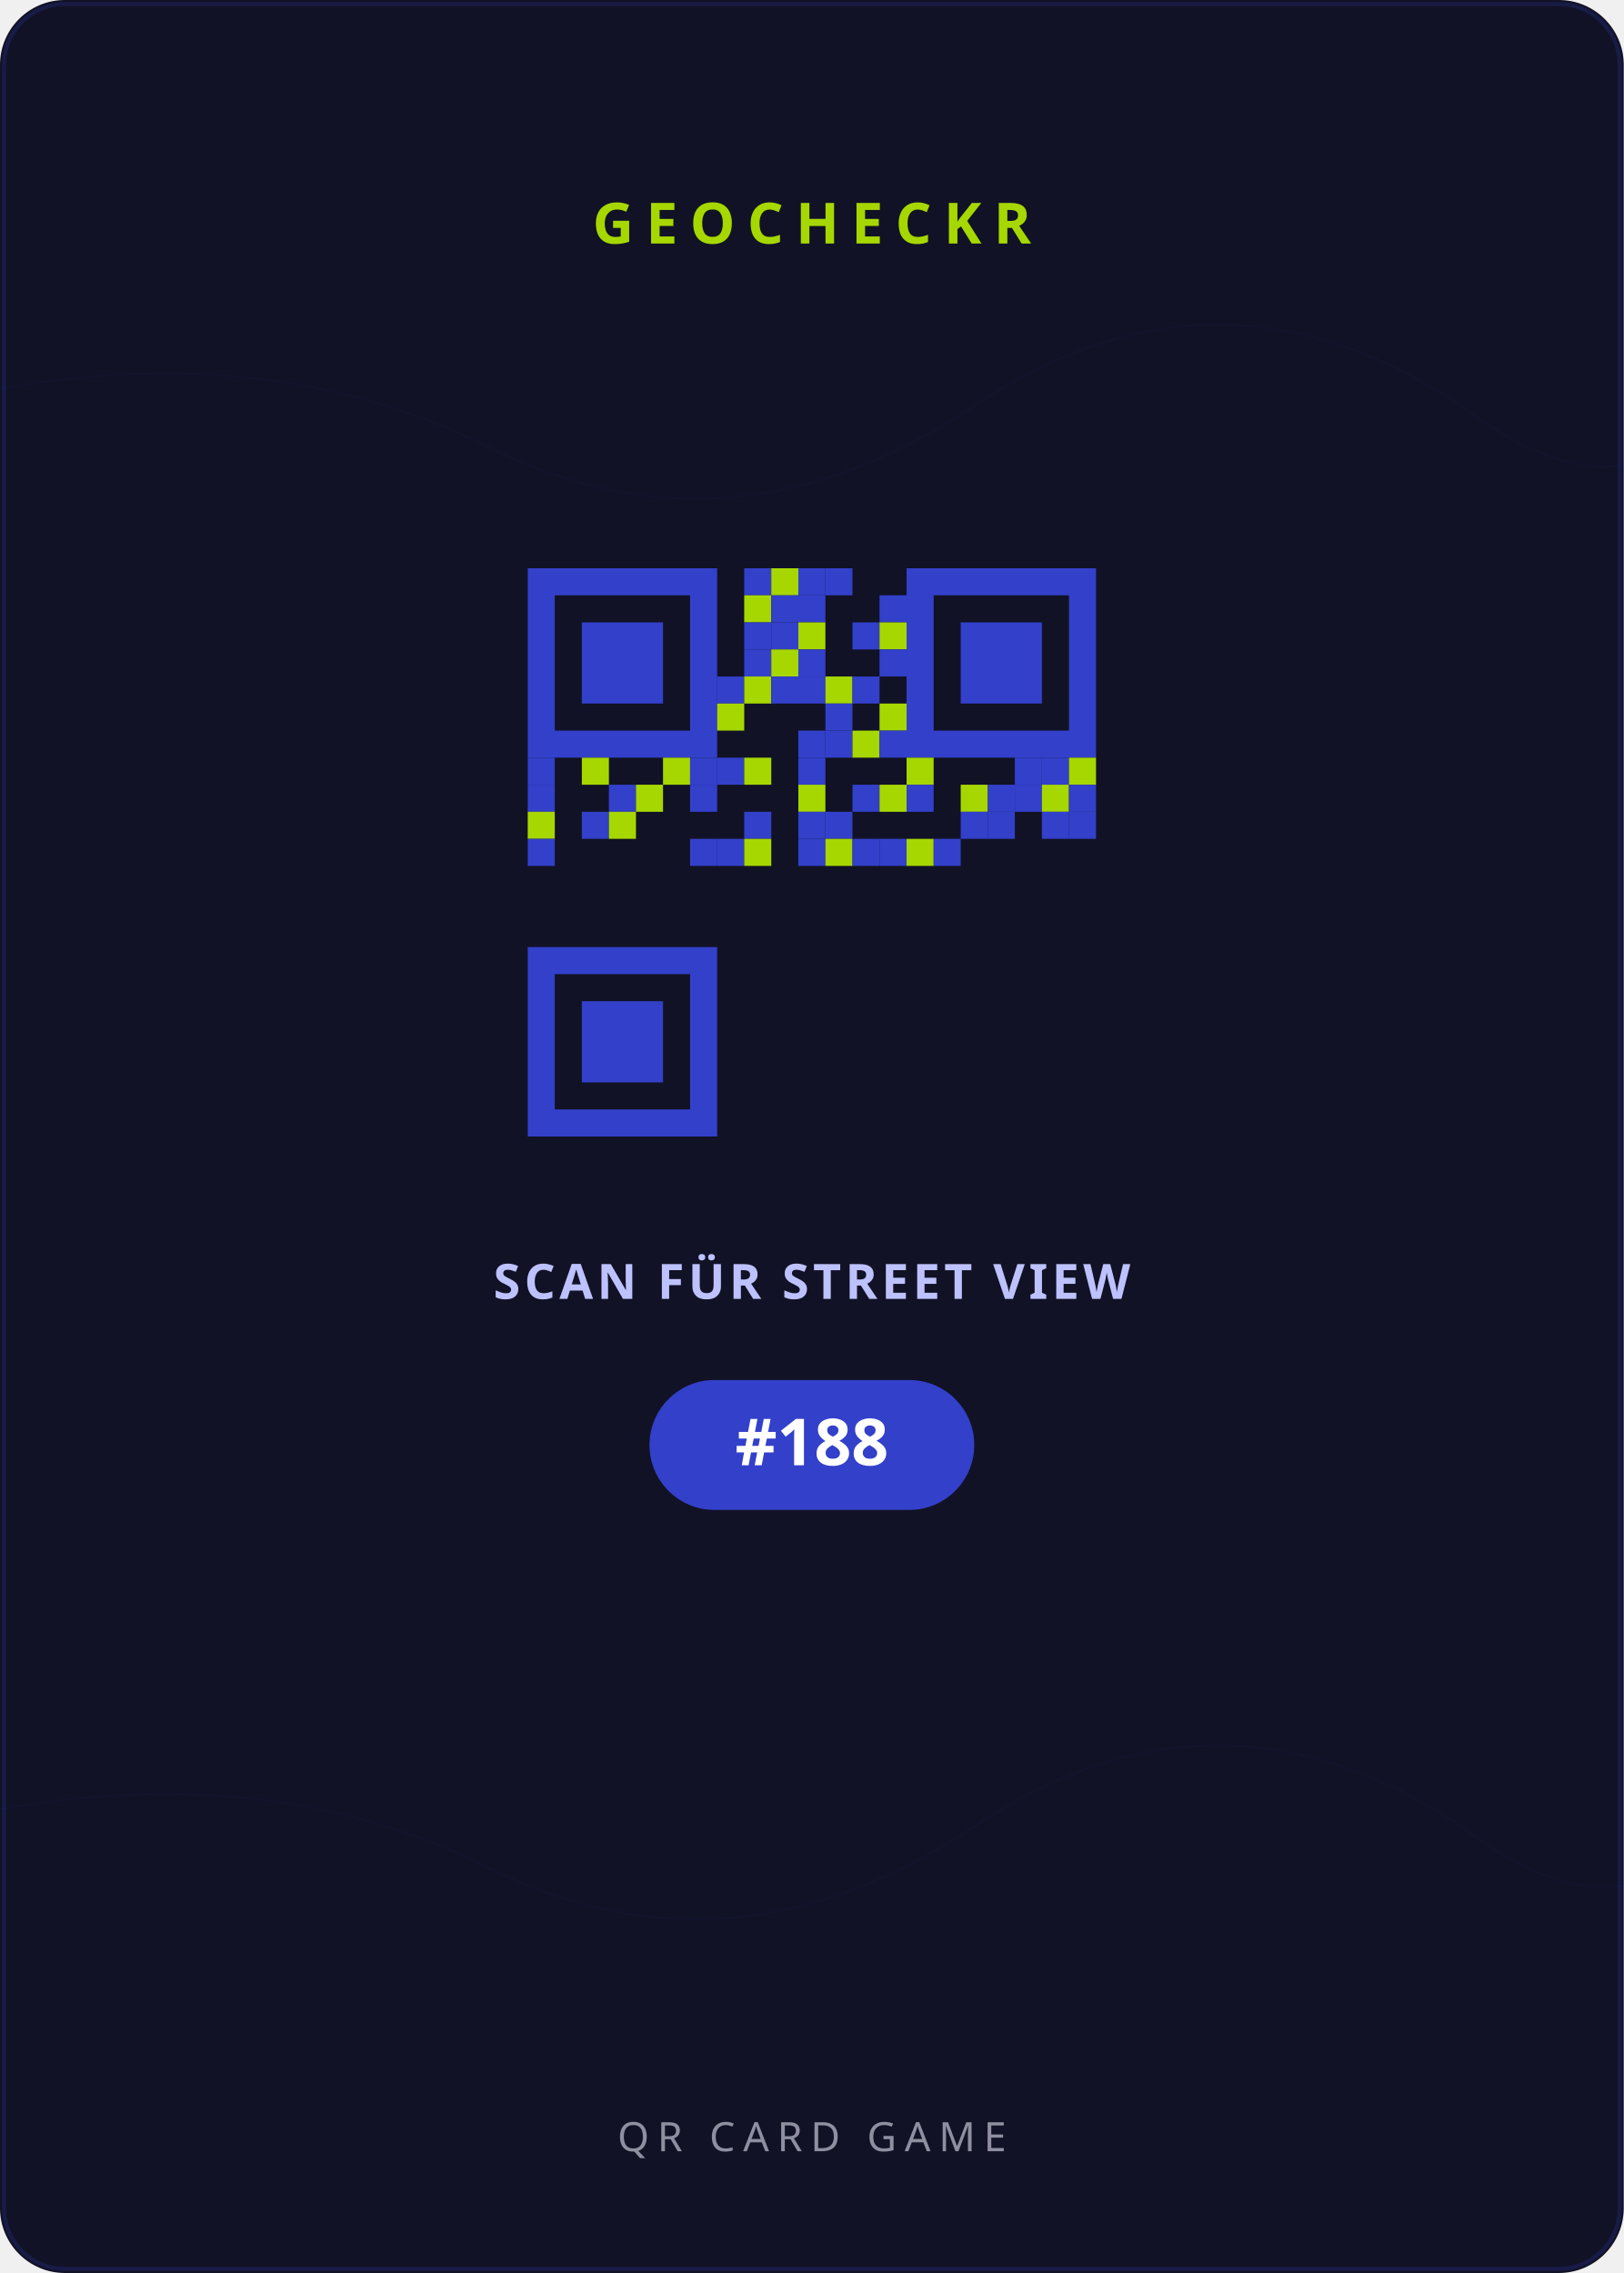
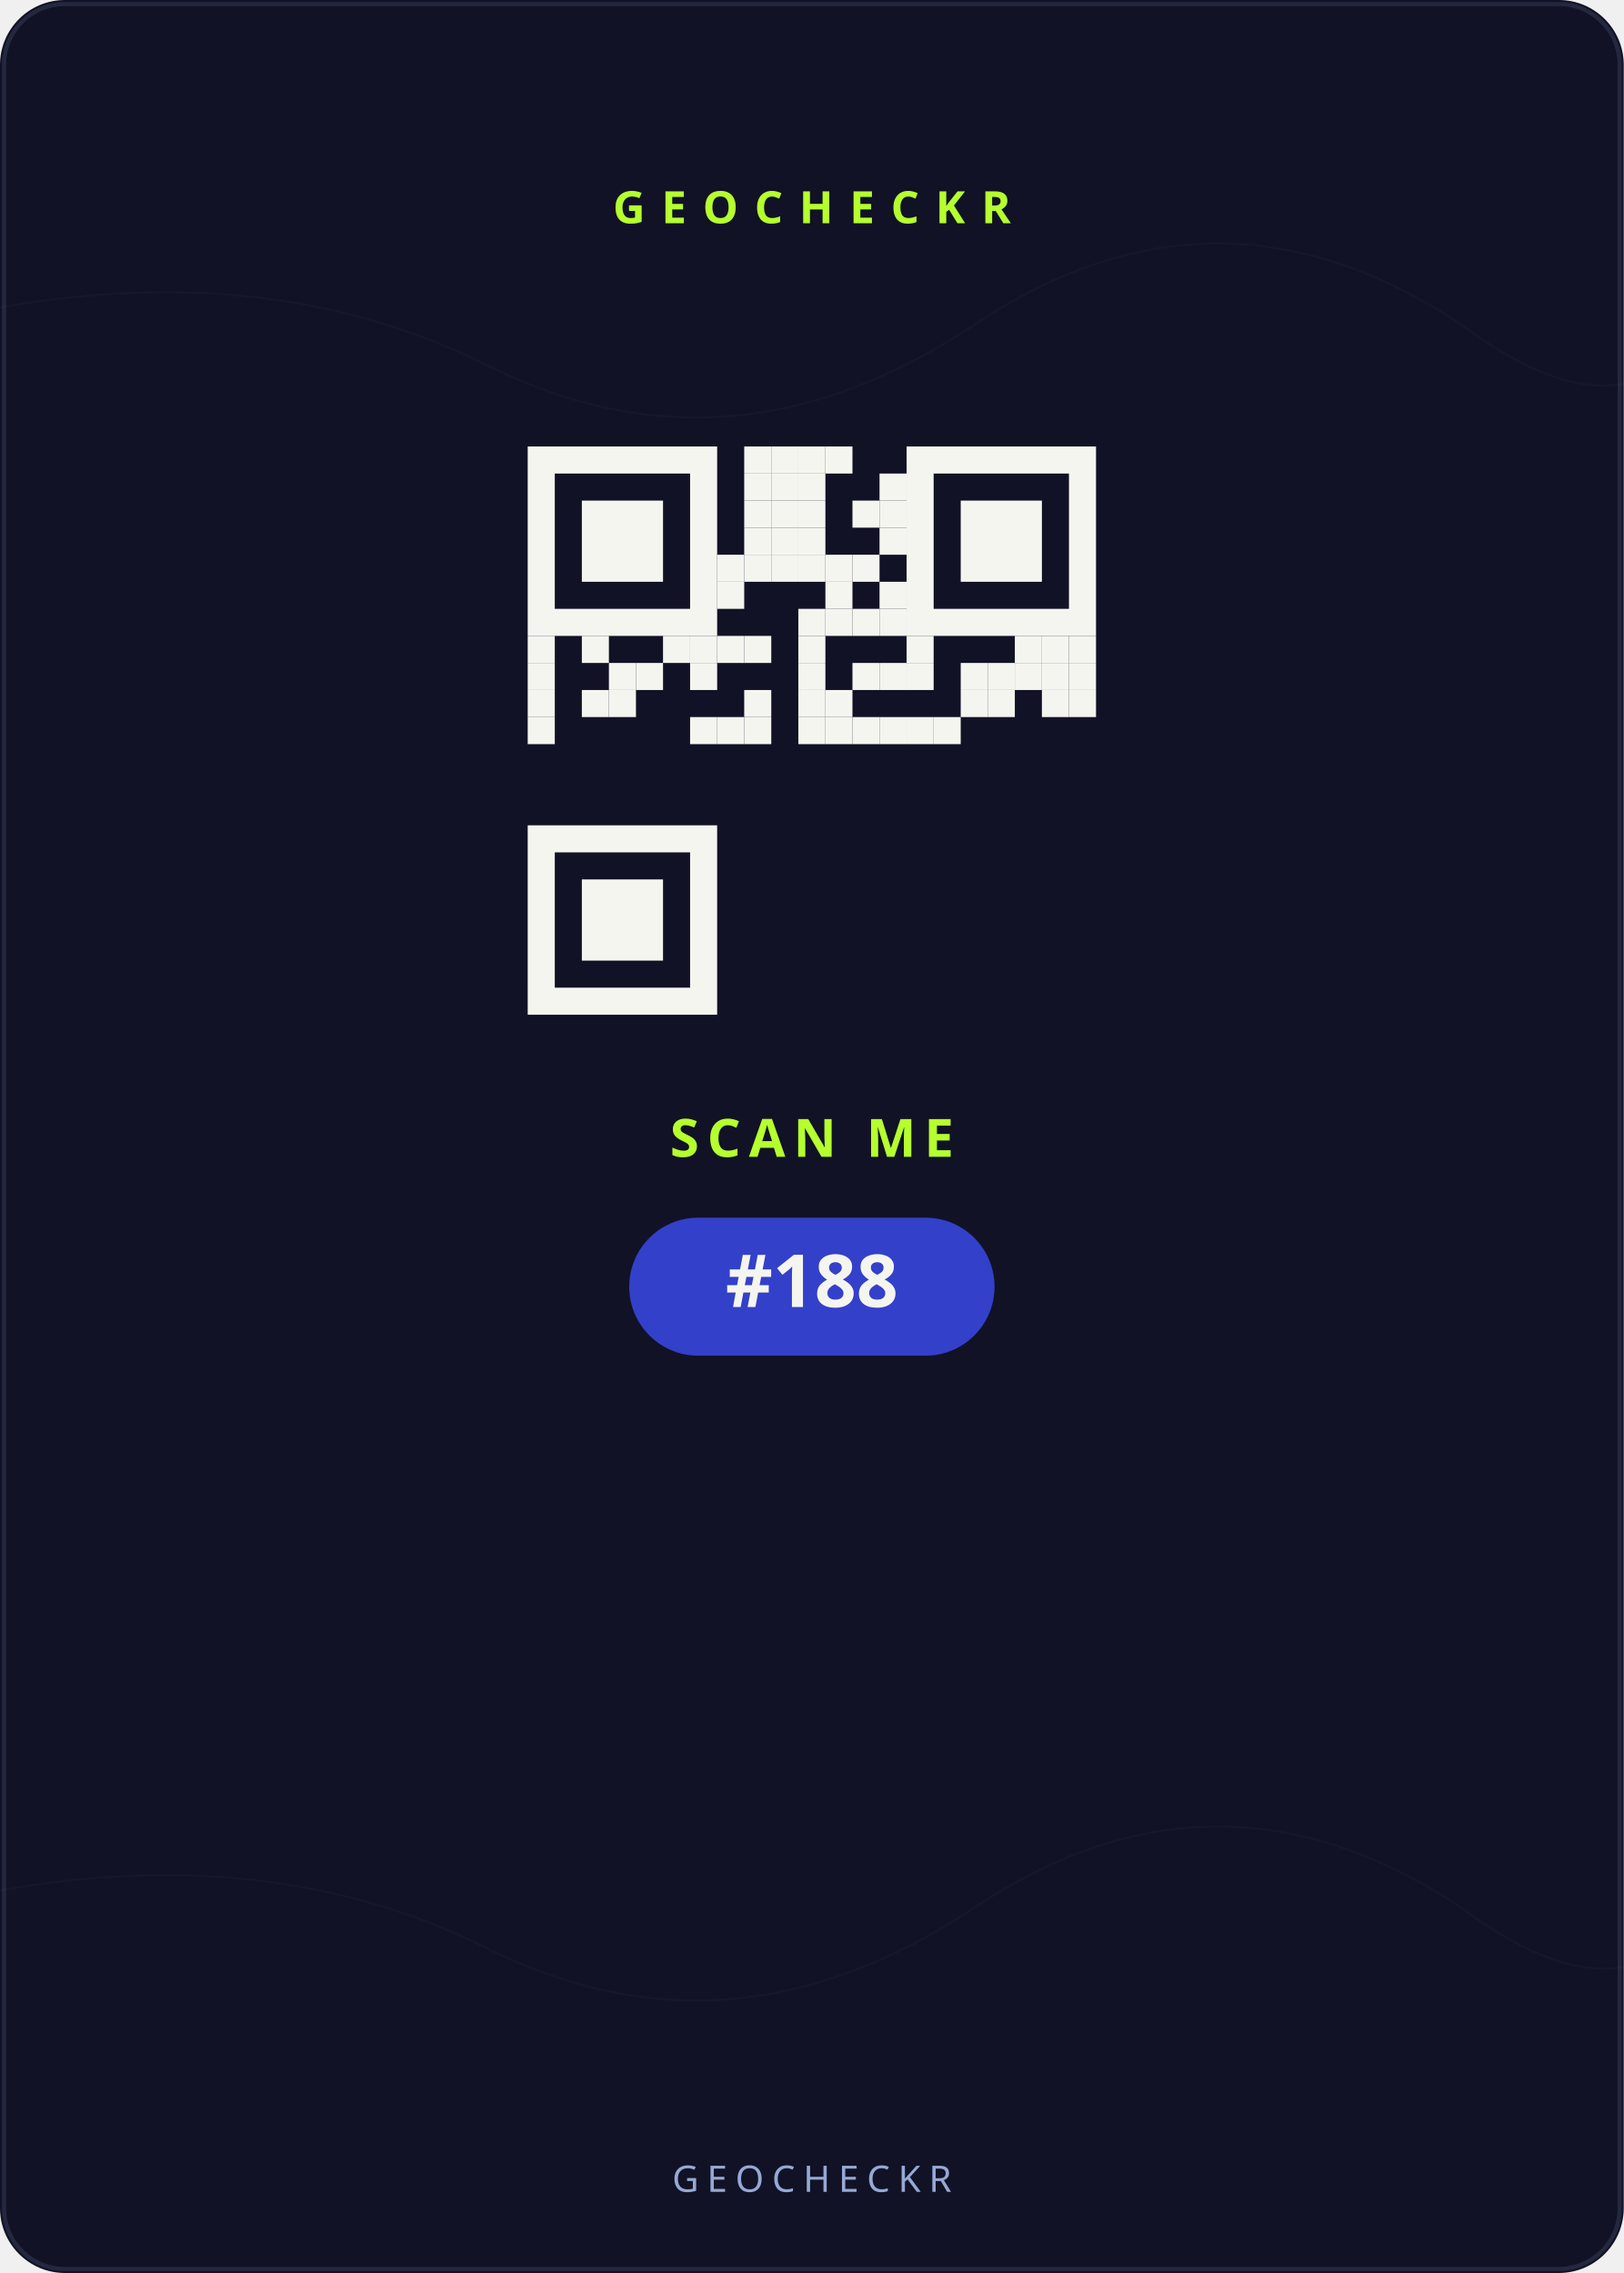
<svg xmlns="http://www.w3.org/2000/svg" viewBox="0 0 400 560">
  <rect width="400" height="560" rx="16" fill="#111225" />
-   <rect x="1" y="1" width="398" height="558" rx="15" fill="none" stroke="#3340ca" stroke-width="1" opacity="0.2" />
-   <g stroke="#3340ca" fill="none" opacity="0.04">
-     <path d="M-20,100 Q60,80 120,110 Q180,140 240,100 Q300,60 360,100 Q400,130 420,100" stroke-width="0.5" />
-     <path d="M-20,450 Q60,430 120,460 Q180,490 240,450 Q300,410 360,450 Q400,480 420,450" stroke-width="0.5" />
+   <rect x="1" y="1" width="398" height="558" rx="15" fill="none" stroke="#96a9d4" stroke-width="1" opacity="0.15" />
+   <g stroke="#96a9d4" fill="none" opacity="0.03">
+     <path d="M-20,80 Q60,60 120,90 Q180,120 240,80 Q300,40 360,80 Q400,110 420,80" stroke-width="0.5" />
+     <path d="M-20,470 Q60,450 120,480 Q180,510 240,470 Q300,430 360,470 Q400,500 420,470" stroke-width="0.5" />
  </g>
-   <text x="200" y="60" text-anchor="middle" font-family="Space Grotesk,sans-serif" font-size="14" font-weight="700" fill="#a6d700" letter-spacing="3">GEOCHECKR</text>
-   <g transform="translate(130,140)">
-     <rect x="0.0" y="0.0" width="46.667" height="46.667" fill="#3340ca" />
+   <text x="200" y="55" text-anchor="middle" font-family="Space Grotesk,sans-serif" font-size="11" font-weight="600" fill="#b5ff2e" letter-spacing="4">GEOCHECKR</text>
+   <g transform="translate(130,110)">
+     <rect x="0" y="0" width="140" height="140" rx="8" fill="#111225" opacity="0.8" />
+     <rect x="0.0" y="0.0" width="46.667" height="46.667" fill="#f5f5f0" />
    <rect x="6.667" y="6.667" width="33.333" height="33.333" fill="#111225" />
-     <rect x="13.333" y="13.333" width="20.0" height="20.0" fill="#3340ca" />
-     <rect x="93.333" y="0.0" width="46.667" height="46.667" fill="#3340ca" />
+     <rect x="13.333" y="13.333" width="20.0" height="20.0" fill="#f5f5f0" />
+     <rect x="93.333" y="0.0" width="46.667" height="46.667" fill="#f5f5f0" />
    <rect x="100.0" y="6.667" width="33.333" height="33.333" fill="#111225" />
-     <rect x="106.667" y="13.333" width="20.0" height="20.0" fill="#3340ca" />
-     <rect x="0.0" y="93.333" width="46.667" height="46.667" fill="#3340ca" />
+     <rect x="106.667" y="13.333" width="20.0" height="20.0" fill="#f5f5f0" />
+     <rect x="0.0" y="93.333" width="46.667" height="46.667" fill="#f5f5f0" />
    <rect x="6.667" y="100.0" width="33.333" height="33.333" fill="#111225" />
-     <rect x="13.333" y="106.667" width="20.0" height="20.0" fill="#3340ca" />
-     <rect x="53.333" y="0.0" width="6.667" height="6.667" fill="#3340ca" />
-     <rect x="60.0" y="0.0" width="6.667" height="6.667" fill="#a6d700" />
-     <rect x="66.667" y="0.0" width="6.667" height="6.667" fill="#3340ca" />
-     <rect x="73.333" y="0.0" width="6.667" height="6.667" fill="#3340ca" />
-     <rect x="53.333" y="6.667" width="6.667" height="6.667" fill="#a6d700" />
-     <rect x="60.0" y="6.667" width="6.667" height="6.667" fill="#3340ca" />
-     <rect x="66.667" y="6.667" width="6.667" height="6.667" fill="#3340ca" />
-     <rect x="86.667" y="6.667" width="6.667" height="6.667" fill="#3340ca" />
-     <rect x="53.333" y="13.333" width="6.667" height="6.667" fill="#3340ca" />
-     <rect x="60.0" y="13.333" width="6.667" height="6.667" fill="#3340ca" />
-     <rect x="66.667" y="13.333" width="6.667" height="6.667" fill="#a6d700" />
-     <rect x="80.0" y="13.333" width="6.667" height="6.667" fill="#3340ca" />
-     <rect x="86.667" y="13.333" width="6.667" height="6.667" fill="#a6d700" />
-     <rect x="53.333" y="20.0" width="6.667" height="6.667" fill="#3340ca" />
-     <rect x="60.0" y="20.0" width="6.667" height="6.667" fill="#a6d700" />
-     <rect x="66.667" y="20.0" width="6.667" height="6.667" fill="#3340ca" />
-     <rect x="86.667" y="20.0" width="6.667" height="6.667" fill="#3340ca" />
-     <rect x="46.667" y="26.667" width="6.667" height="6.667" fill="#3340ca" />
-     <rect x="53.333" y="26.667" width="6.667" height="6.667" fill="#a6d700" />
-     <rect x="60.0" y="26.667" width="6.667" height="6.667" fill="#3340ca" />
-     <rect x="66.667" y="26.667" width="6.667" height="6.667" fill="#3340ca" />
-     <rect x="73.333" y="26.667" width="6.667" height="6.667" fill="#a6d700" />
-     <rect x="80.0" y="26.667" width="6.667" height="6.667" fill="#3340ca" />
-     <rect x="46.667" y="33.333" width="6.667" height="6.667" fill="#a6d700" />
-     <rect x="73.333" y="33.333" width="6.667" height="6.667" fill="#3340ca" />
-     <rect x="86.667" y="33.333" width="6.667" height="6.667" fill="#a6d700" />
-     <rect x="66.667" y="40.0" width="6.667" height="6.667" fill="#3340ca" />
-     <rect x="73.333" y="40.0" width="6.667" height="6.667" fill="#3340ca" />
-     <rect x="80.0" y="40.0" width="6.667" height="6.667" fill="#a6d700" />
-     <rect x="86.667" y="40.0" width="6.667" height="6.667" fill="#3340ca" />
-     <rect x="0.0" y="46.667" width="6.667" height="6.667" fill="#3340ca" />
-     <rect x="13.333" y="46.667" width="6.667" height="6.667" fill="#a6d700" />
-     <rect x="33.333" y="46.667" width="6.667" height="6.667" fill="#a6d700" />
-     <rect x="40.0" y="46.667" width="6.667" height="6.667" fill="#3340ca" />
-     <rect x="46.667" y="46.667" width="6.667" height="6.667" fill="#3340ca" />
-     <rect x="53.333" y="46.667" width="6.667" height="6.667" fill="#a6d700" />
-     <rect x="66.667" y="46.667" width="6.667" height="6.667" fill="#3340ca" />
-     <rect x="93.333" y="46.667" width="6.667" height="6.667" fill="#a6d700" />
-     <rect x="120.0" y="46.667" width="6.667" height="6.667" fill="#3340ca" />
-     <rect x="126.667" y="46.667" width="6.667" height="6.667" fill="#3340ca" />
-     <rect x="133.333" y="46.667" width="6.667" height="6.667" fill="#a6d700" />
-     <rect x="0.0" y="53.333" width="6.667" height="6.667" fill="#3340ca" />
-     <rect x="20.0" y="53.333" width="6.667" height="6.667" fill="#3340ca" />
-     <rect x="26.667" y="53.333" width="6.667" height="6.667" fill="#a6d700" />
-     <rect x="40.0" y="53.333" width="6.667" height="6.667" fill="#3340ca" />
-     <rect x="66.667" y="53.333" width="6.667" height="6.667" fill="#a6d700" />
-     <rect x="80.0" y="53.333" width="6.667" height="6.667" fill="#3340ca" />
-     <rect x="86.667" y="53.333" width="6.667" height="6.667" fill="#a6d700" />
-     <rect x="93.333" y="53.333" width="6.667" height="6.667" fill="#3340ca" />
-     <rect x="106.667" y="53.333" width="6.667" height="6.667" fill="#a6d700" />
-     <rect x="113.333" y="53.333" width="6.667" height="6.667" fill="#3340ca" />
-     <rect x="120.0" y="53.333" width="6.667" height="6.667" fill="#3340ca" />
-     <rect x="126.667" y="53.333" width="6.667" height="6.667" fill="#a6d700" />
-     <rect x="133.333" y="53.333" width="6.667" height="6.667" fill="#3340ca" />
-     <rect x="0.0" y="60.0" width="6.667" height="6.667" fill="#a6d700" />
-     <rect x="13.333" y="60.0" width="6.667" height="6.667" fill="#3340ca" />
-     <rect x="20.0" y="60.0" width="6.667" height="6.667" fill="#a6d700" />
-     <rect x="53.333" y="60.0" width="6.667" height="6.667" fill="#3340ca" />
-     <rect x="66.667" y="60.0" width="6.667" height="6.667" fill="#3340ca" />
-     <rect x="73.333" y="60.0" width="6.667" height="6.667" fill="#3340ca" />
-     <rect x="106.667" y="60.0" width="6.667" height="6.667" fill="#3340ca" />
-     <rect x="113.333" y="60.0" width="6.667" height="6.667" fill="#3340ca" />
-     <rect x="126.667" y="60.0" width="6.667" height="6.667" fill="#3340ca" />
-     <rect x="133.333" y="60.0" width="6.667" height="6.667" fill="#3340ca" />
-     <rect x="0.0" y="66.667" width="6.667" height="6.667" fill="#3340ca" />
-     <rect x="40.0" y="66.667" width="6.667" height="6.667" fill="#3340ca" />
-     <rect x="46.667" y="66.667" width="6.667" height="6.667" fill="#3340ca" />
-     <rect x="53.333" y="66.667" width="6.667" height="6.667" fill="#a6d700" />
-     <rect x="66.667" y="66.667" width="6.667" height="6.667" fill="#3340ca" />
-     <rect x="73.333" y="66.667" width="6.667" height="6.667" fill="#a6d700" />
-     <rect x="80.0" y="66.667" width="6.667" height="6.667" fill="#3340ca" />
-     <rect x="86.667" y="66.667" width="6.667" height="6.667" fill="#3340ca" />
-     <rect x="93.333" y="66.667" width="6.667" height="6.667" fill="#a6d700" />
-     <rect x="100.0" y="66.667" width="6.667" height="6.667" fill="#3340ca" />
+     <rect x="13.333" y="106.667" width="20.0" height="20.0" fill="#f5f5f0" />
+     <rect x="53.333" y="0.0" width="6.667" height="6.667" fill="#f5f5f0" />
+     <rect x="60.0" y="0.0" width="6.667" height="6.667" fill="#f5f5f0" />
+     <rect x="66.667" y="0.0" width="6.667" height="6.667" fill="#f5f5f0" />
+     <rect x="73.333" y="0.0" width="6.667" height="6.667" fill="#f5f5f0" />
+     <rect x="53.333" y="6.667" width="6.667" height="6.667" fill="#f5f5f0" />
+     <rect x="60.0" y="6.667" width="6.667" height="6.667" fill="#f5f5f0" />
+     <rect x="66.667" y="6.667" width="6.667" height="6.667" fill="#f5f5f0" />
+     <rect x="86.667" y="6.667" width="6.667" height="6.667" fill="#f5f5f0" />
+     <rect x="53.333" y="13.333" width="6.667" height="6.667" fill="#f5f5f0" />
+     <rect x="60.0" y="13.333" width="6.667" height="6.667" fill="#f5f5f0" />
+     <rect x="66.667" y="13.333" width="6.667" height="6.667" fill="#f5f5f0" />
+     <rect x="80.0" y="13.333" width="6.667" height="6.667" fill="#f5f5f0" />
+     <rect x="86.667" y="13.333" width="6.667" height="6.667" fill="#f5f5f0" />
+     <rect x="53.333" y="20.0" width="6.667" height="6.667" fill="#f5f5f0" />
+     <rect x="60.0" y="20.0" width="6.667" height="6.667" fill="#f5f5f0" />
+     <rect x="66.667" y="20.0" width="6.667" height="6.667" fill="#f5f5f0" />
+     <rect x="86.667" y="20.0" width="6.667" height="6.667" fill="#f5f5f0" />
+     <rect x="46.667" y="26.667" width="6.667" height="6.667" fill="#f5f5f0" />
+     <rect x="53.333" y="26.667" width="6.667" height="6.667" fill="#f5f5f0" />
+     <rect x="60.0" y="26.667" width="6.667" height="6.667" fill="#f5f5f0" />
+     <rect x="66.667" y="26.667" width="6.667" height="6.667" fill="#f5f5f0" />
+     <rect x="73.333" y="26.667" width="6.667" height="6.667" fill="#f5f5f0" />
+     <rect x="80.0" y="26.667" width="6.667" height="6.667" fill="#f5f5f0" />
+     <rect x="46.667" y="33.333" width="6.667" height="6.667" fill="#f5f5f0" />
+     <rect x="73.333" y="33.333" width="6.667" height="6.667" fill="#f5f5f0" />
+     <rect x="86.667" y="33.333" width="6.667" height="6.667" fill="#f5f5f0" />
+     <rect x="66.667" y="40.0" width="6.667" height="6.667" fill="#f5f5f0" />
+     <rect x="73.333" y="40.0" width="6.667" height="6.667" fill="#f5f5f0" />
+     <rect x="80.0" y="40.0" width="6.667" height="6.667" fill="#f5f5f0" />
+     <rect x="86.667" y="40.0" width="6.667" height="6.667" fill="#f5f5f0" />
+     <rect x="0.0" y="46.667" width="6.667" height="6.667" fill="#f5f5f0" />
+     <rect x="13.333" y="46.667" width="6.667" height="6.667" fill="#f5f5f0" />
+     <rect x="33.333" y="46.667" width="6.667" height="6.667" fill="#f5f5f0" />
+     <rect x="40.0" y="46.667" width="6.667" height="6.667" fill="#f5f5f0" />
+     <rect x="46.667" y="46.667" width="6.667" height="6.667" fill="#f5f5f0" />
+     <rect x="53.333" y="46.667" width="6.667" height="6.667" fill="#f5f5f0" />
+     <rect x="66.667" y="46.667" width="6.667" height="6.667" fill="#f5f5f0" />
+     <rect x="93.333" y="46.667" width="6.667" height="6.667" fill="#f5f5f0" />
+     <rect x="120.0" y="46.667" width="6.667" height="6.667" fill="#f5f5f0" />
+     <rect x="126.667" y="46.667" width="6.667" height="6.667" fill="#f5f5f0" />
+     <rect x="133.333" y="46.667" width="6.667" height="6.667" fill="#f5f5f0" />
+     <rect x="0.0" y="53.333" width="6.667" height="6.667" fill="#f5f5f0" />
+     <rect x="20.0" y="53.333" width="6.667" height="6.667" fill="#f5f5f0" />
+     <rect x="26.667" y="53.333" width="6.667" height="6.667" fill="#f5f5f0" />
+     <rect x="40.0" y="53.333" width="6.667" height="6.667" fill="#f5f5f0" />
+     <rect x="66.667" y="53.333" width="6.667" height="6.667" fill="#f5f5f0" />
+     <rect x="80.0" y="53.333" width="6.667" height="6.667" fill="#f5f5f0" />
+     <rect x="86.667" y="53.333" width="6.667" height="6.667" fill="#f5f5f0" />
+     <rect x="93.333" y="53.333" width="6.667" height="6.667" fill="#f5f5f0" />
+     <rect x="106.667" y="53.333" width="6.667" height="6.667" fill="#f5f5f0" />
+     <rect x="113.333" y="53.333" width="6.667" height="6.667" fill="#f5f5f0" />
+     <rect x="120.0" y="53.333" width="6.667" height="6.667" fill="#f5f5f0" />
+     <rect x="126.667" y="53.333" width="6.667" height="6.667" fill="#f5f5f0" />
+     <rect x="133.333" y="53.333" width="6.667" height="6.667" fill="#f5f5f0" />
+     <rect x="0.0" y="60.0" width="6.667" height="6.667" fill="#f5f5f0" />
+     <rect x="13.333" y="60.0" width="6.667" height="6.667" fill="#f5f5f0" />
+     <rect x="20.0" y="60.0" width="6.667" height="6.667" fill="#f5f5f0" />
+     <rect x="53.333" y="60.0" width="6.667" height="6.667" fill="#f5f5f0" />
+     <rect x="66.667" y="60.0" width="6.667" height="6.667" fill="#f5f5f0" />
+     <rect x="73.333" y="60.0" width="6.667" height="6.667" fill="#f5f5f0" />
+     <rect x="106.667" y="60.0" width="6.667" height="6.667" fill="#f5f5f0" />
+     <rect x="113.333" y="60.0" width="6.667" height="6.667" fill="#f5f5f0" />
+     <rect x="126.667" y="60.0" width="6.667" height="6.667" fill="#f5f5f0" />
+     <rect x="133.333" y="60.0" width="6.667" height="6.667" fill="#f5f5f0" />
+     <rect x="0.0" y="66.667" width="6.667" height="6.667" fill="#f5f5f0" />
+     <rect x="40.0" y="66.667" width="6.667" height="6.667" fill="#f5f5f0" />
+     <rect x="46.667" y="66.667" width="6.667" height="6.667" fill="#f5f5f0" />
+     <rect x="53.333" y="66.667" width="6.667" height="6.667" fill="#f5f5f0" />
+     <rect x="66.667" y="66.667" width="6.667" height="6.667" fill="#f5f5f0" />
+     <rect x="73.333" y="66.667" width="6.667" height="6.667" fill="#f5f5f0" />
+     <rect x="80.0" y="66.667" width="6.667" height="6.667" fill="#f5f5f0" />
+     <rect x="86.667" y="66.667" width="6.667" height="6.667" fill="#f5f5f0" />
+     <rect x="93.333" y="66.667" width="6.667" height="6.667" fill="#f5f5f0" />
+     <rect x="100.0" y="66.667" width="6.667" height="6.667" fill="#f5f5f0" />
  </g>
-   <text x="200" y="320" text-anchor="middle" font-family="Space Grotesk,sans-serif" font-size="12" font-weight="600" fill="#bdc2ff" letter-spacing="1">SCAN FÜR STREET VIEW</text>
-   <rect x="160" y="340" width="80" height="32" rx="16" fill="#3340ca" />
-   <text x="200" y="361" text-anchor="middle" font-family="Space Grotesk,sans-serif" font-size="16" font-weight="700" fill="#fff">#188</text>
-   <text x="200" y="530" text-anchor="middle" font-family="Space Grotesk,sans-serif" font-size="10" fill="#8f8fa0" letter-spacing="2">QR CARD GAME</text>
+   <text x="200" y="285" text-anchor="middle" font-family="Space Grotesk,sans-serif" font-size="13" font-weight="600" fill="#b5ff2e" letter-spacing="2">SCAN ME</text>
+   <rect x="155" y="300" width="90" height="34" rx="17" fill="#3340ca" />
+   <text x="200" y="322" text-anchor="middle" font-family="Space Grotesk,sans-serif" font-size="18" font-weight="700" fill="#f5f5f0">#188</text>
+   <text x="200" y="540" text-anchor="middle" font-family="Space Grotesk,sans-serif" font-size="9" fill="#96a9d4" letter-spacing="2">GEOCHECKR</text>
</svg>
